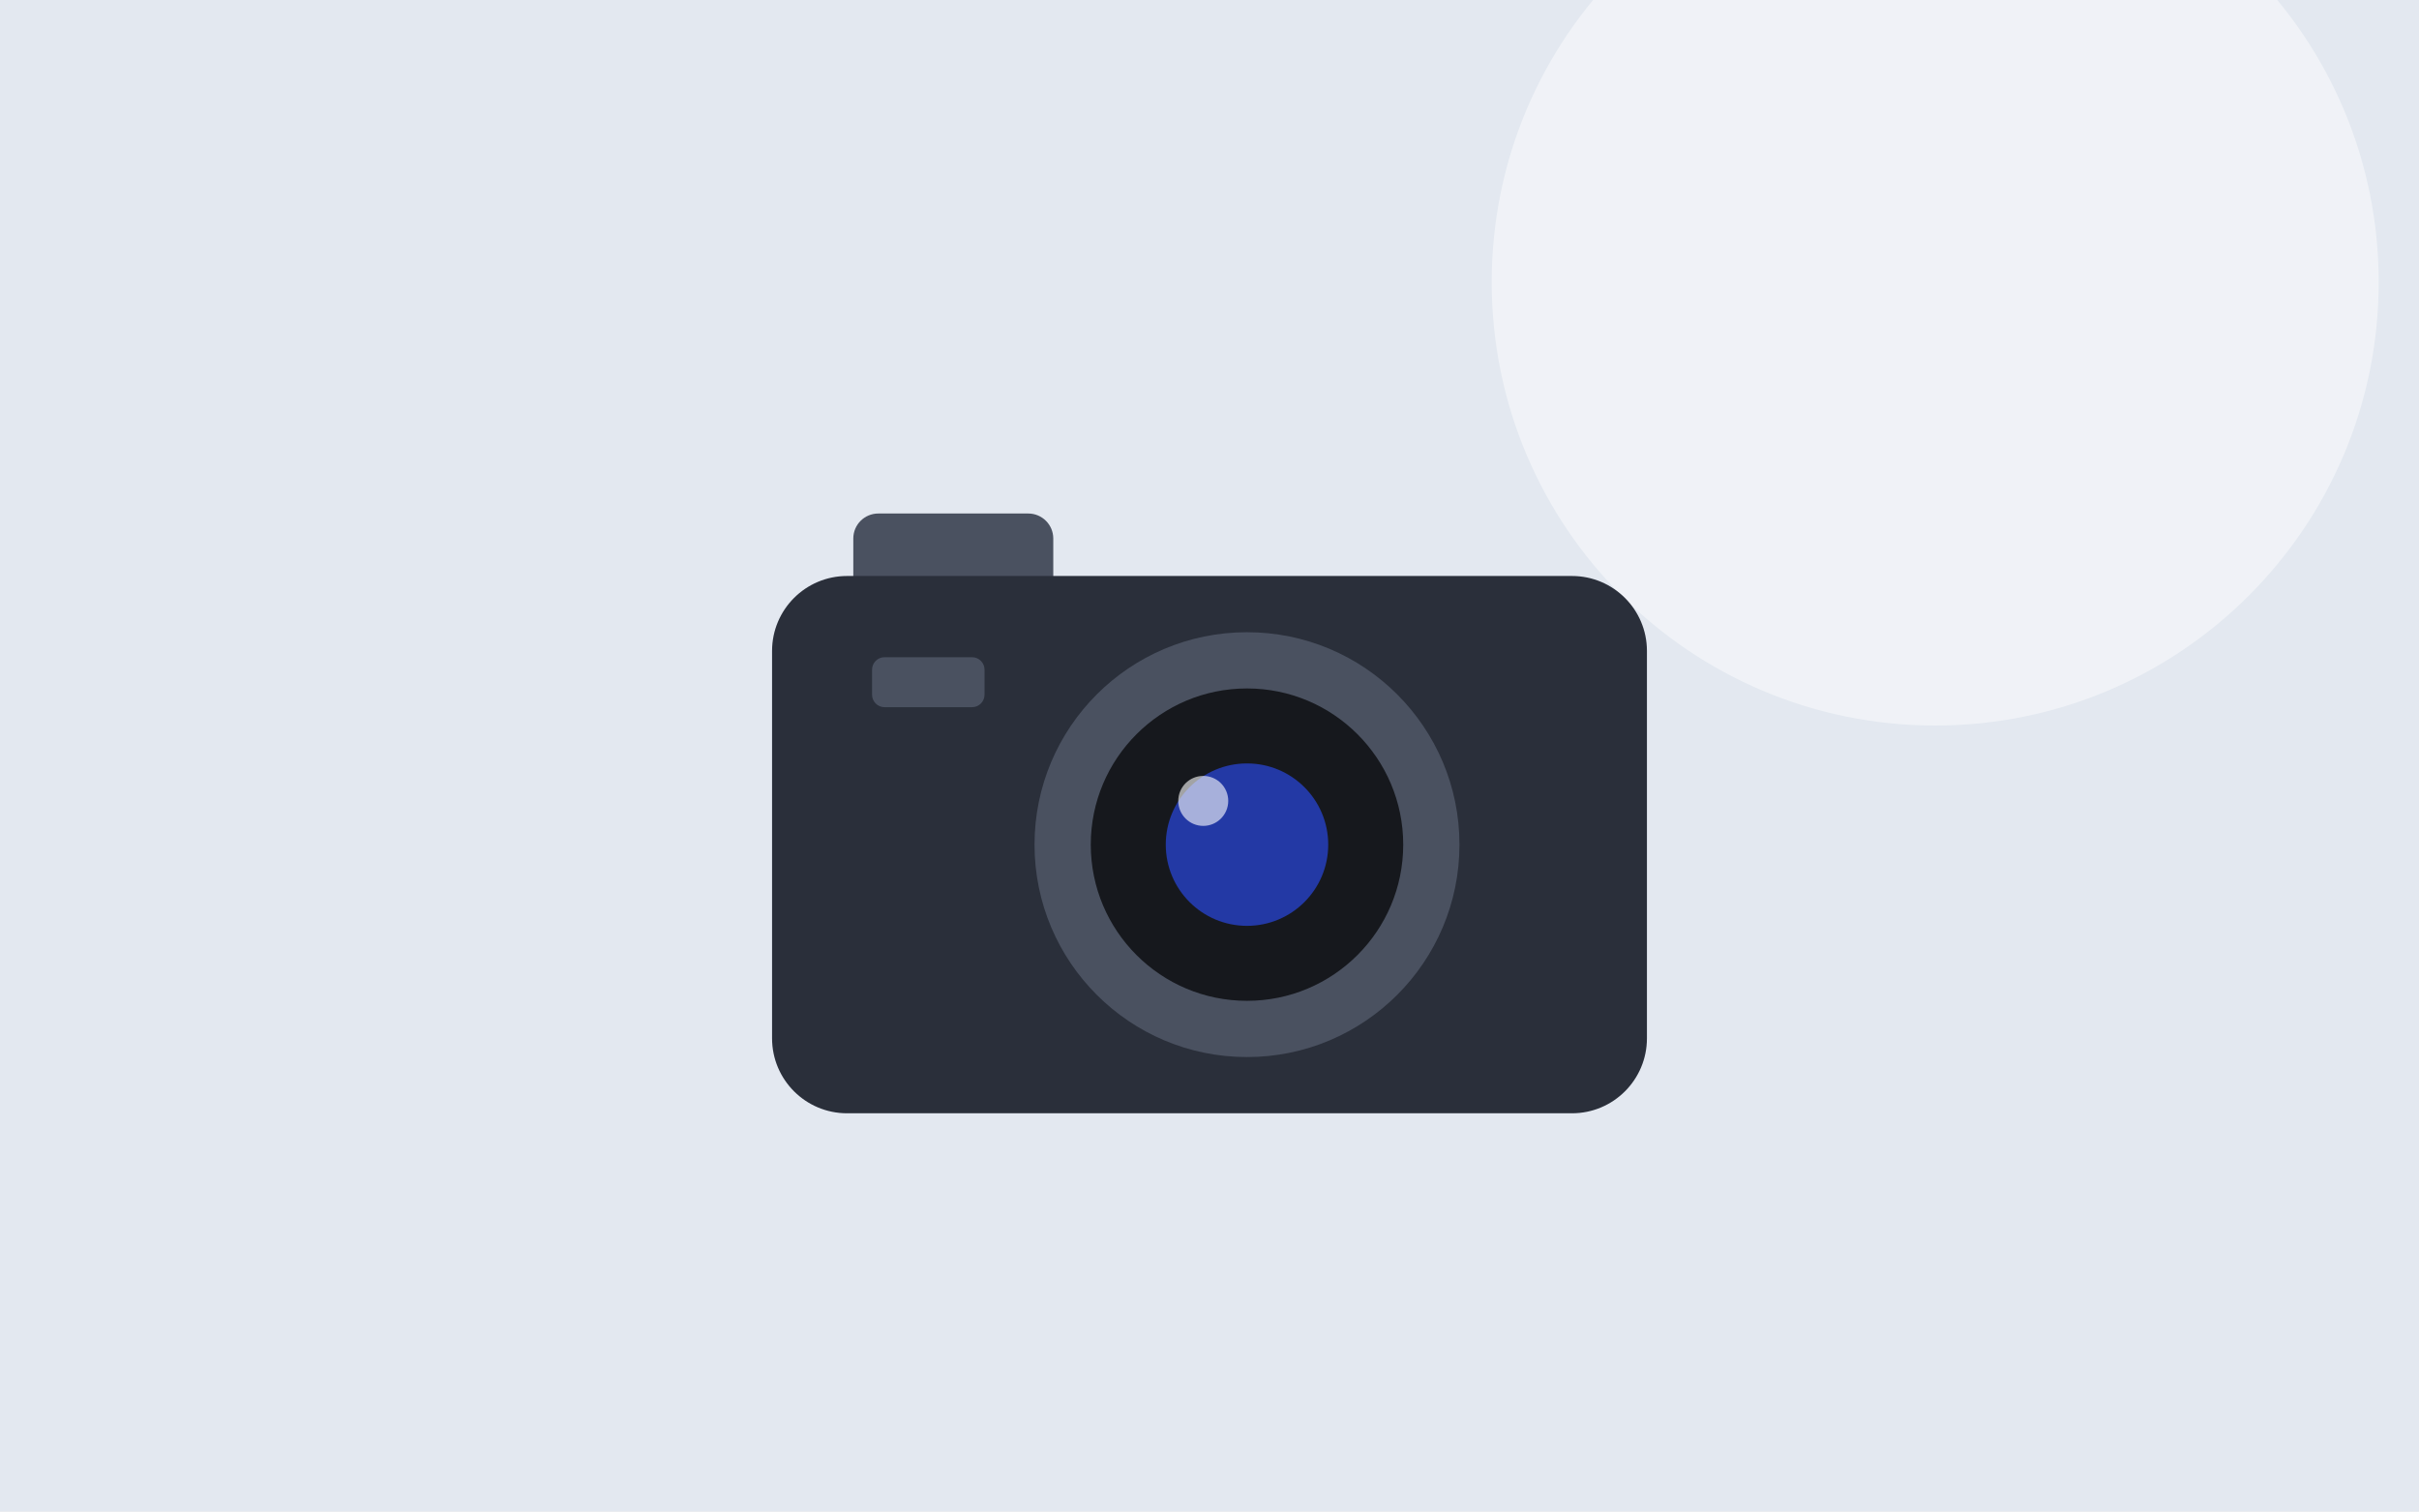
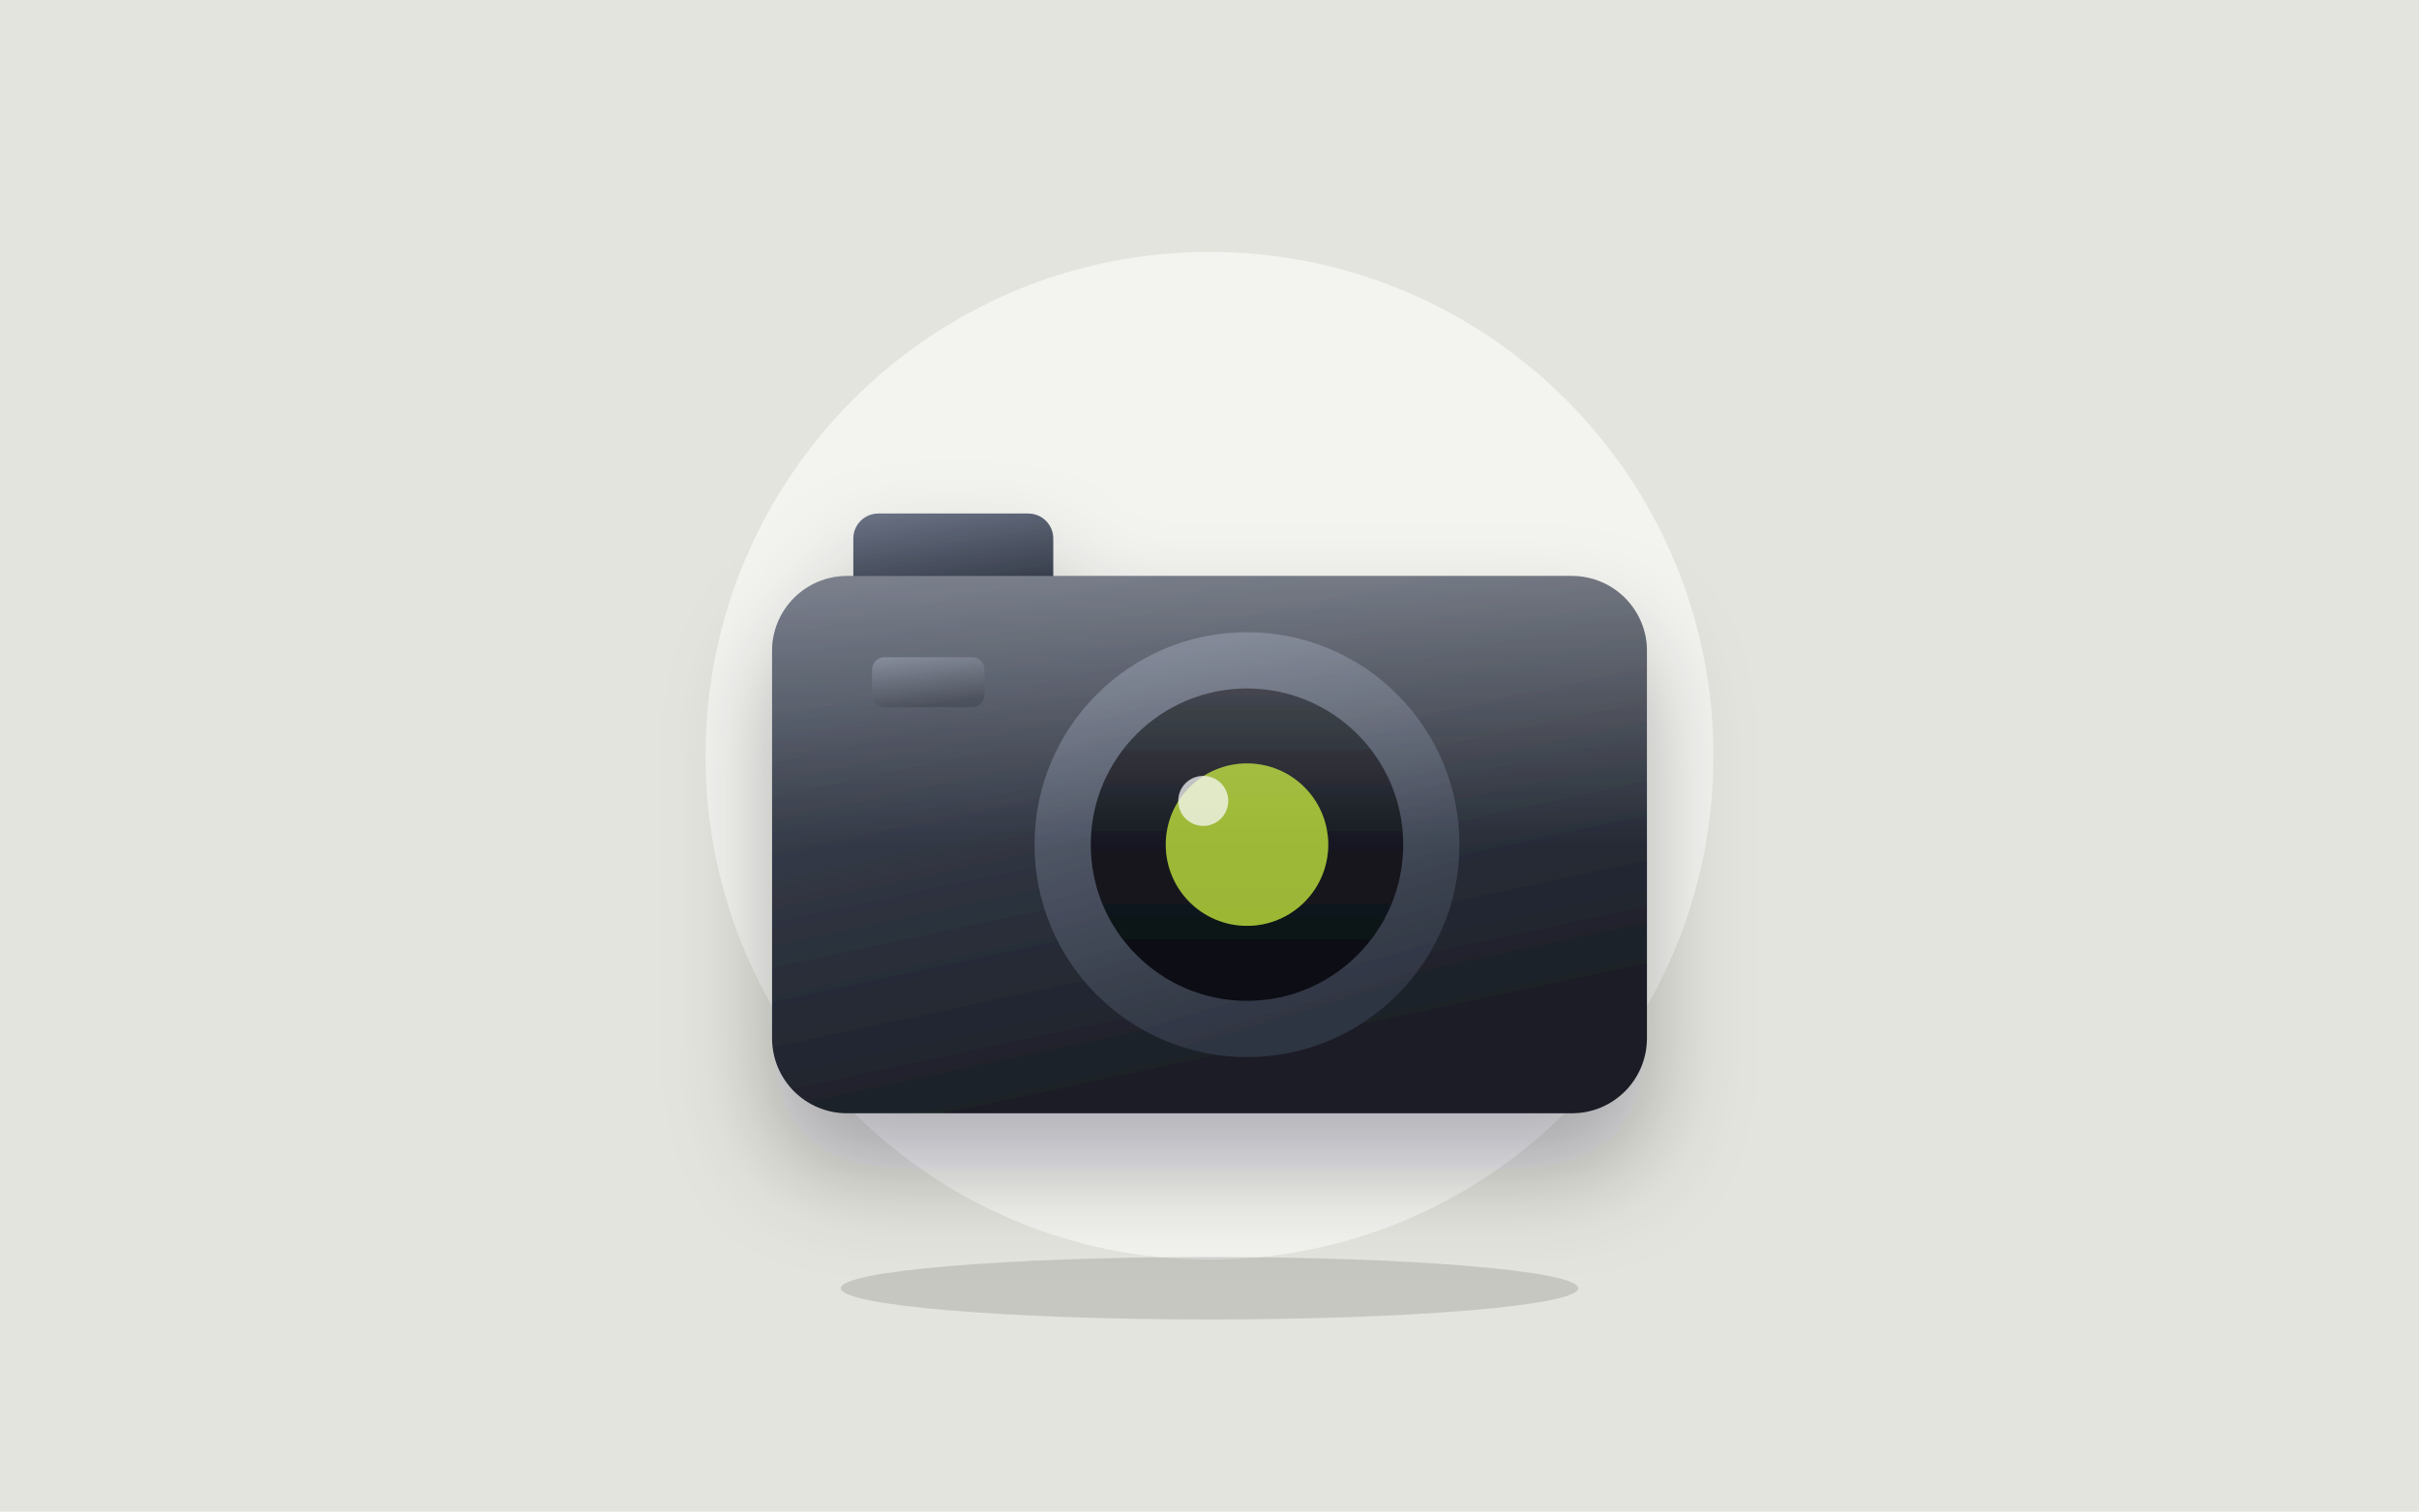
<svg xmlns="http://www.w3.org/2000/svg" viewBox="0 0 1200 750" width="1200" height="750" role="img">
-   <rect width="1200" height="750" fill="#E3E8F0" />
-   <circle cx="960" cy="140" r="220" fill="#fff" opacity=".45" />
+   <rect width="1200" height="750" fill="#E4E4DE" />
+   <circle cx="600" cy="375" r="250" fill="#fff" opacity=".55" />
  <g transform="translate(600 385) scale(1.55) translate(-200 -200)">
-     <rect x="86" y="116" width="64" height="32" rx="8" fill="#4A5160" />
-     <rect x="60" y="136" width="280" height="172" rx="24" fill="#2A2F3A" />
-     <circle cx="212" cy="222" r="68" fill="#4A5160" />
-     <circle cx="212" cy="222" r="50" fill="#16181D" />
-     <circle cx="212" cy="222" r="26" fill="#2B4EFF" opacity=".6" />
-     <circle cx="198" cy="208" r="8" fill="#fff" opacity=".6" />
-     <rect x="92" y="162" width="36" height="16" rx="4" fill="#4A5160" />
+     <defs>
+       <linearGradient id="gb" x1="0" y1="0" x2="0.35" y2="1">
+         <stop offset="0" stop-color="#4A5263" />
+         <stop offset="1" stop-color="#1A1D25" />
+       </linearGradient>
+       <linearGradient id="gm" x1="0" y1="0" x2="0.3" y2="1">
+         <stop offset="0" stop-color="#6B7385" />
+         <stop offset="1" stop-color="#2F3542" />
+       </linearGradient>
+       <linearGradient id="gd" x1="0" y1="0" x2="0" y2="1">
+         <stop offset="0" stop-color="#20242E" />
+         <stop offset="1" stop-color="#0B0D12" />
+       </linearGradient>
+       <linearGradient id="gs" x1="0" y1="0" x2="1" y2="1">
+         <stop offset="0" stop-color="#232937" />
+         <stop offset="1" stop-color="#0E1117" />
+       </linearGradient>
+       <linearGradient id="gl" x1="0" y1="0" x2="0" y2="1">
+         <stop offset="0" stop-color="#fff" stop-opacity=".55" />
+         <stop offset=".5" stop-color="#fff" stop-opacity="0" />
+       </linearGradient>
+       <filter id="sh" x="-30%" y="-30%" width="160%" height="170%">
+         <feDropShadow dx="0" dy="18" stdDeviation="16" flood-color="#0B0D12" flood-opacity=".28" />
+       </filter>
+     </defs>
+     <ellipse cx="200" cy="364" rx="118" ry="10" fill="#0B0D12" opacity=".14" />
+     <g filter="url(#sh)">
+       <rect x="86" y="116" width="64" height="32" rx="8" fill="url(#gm)" />
+       <rect x="60" y="136" width="280" height="172" rx="24" fill="url(#gb)" />
+       <circle cx="212" cy="222" r="68" fill="url(#gm)" />
+       <circle cx="212" cy="222" r="50" fill="url(#gd)" />
+       <circle cx="212" cy="222" r="26" fill="#C6F432" opacity=".6" />
+       <circle cx="198" cy="208" r="8" fill="#fff" opacity=".6" />
+       <rect x="92" y="162" width="36" height="16" rx="4" fill="url(#gm)" />
+     </g>
+     <g opacity=".5" style="mix-blend-mode:screen">
+       <rect x="86" y="116" width="64" height="32" rx="8" fill="none" />
+       <rect x="60" y="136" width="280" height="172" rx="24" fill="url(#gl)" />
+       <circle cx="212" cy="222" r="68" fill="none" />
+       <circle cx="212" cy="222" r="50" fill="none" />
+       <circle cx="212" cy="222" r="26" fill="#C6F432" opacity=".6" />
+       <circle cx="198" cy="208" r="8" fill="#fff" opacity=".6" />
+       <rect x="92" y="162" width="36" height="16" rx="4" fill="none" />
+     </g>
  </g>
</svg>
